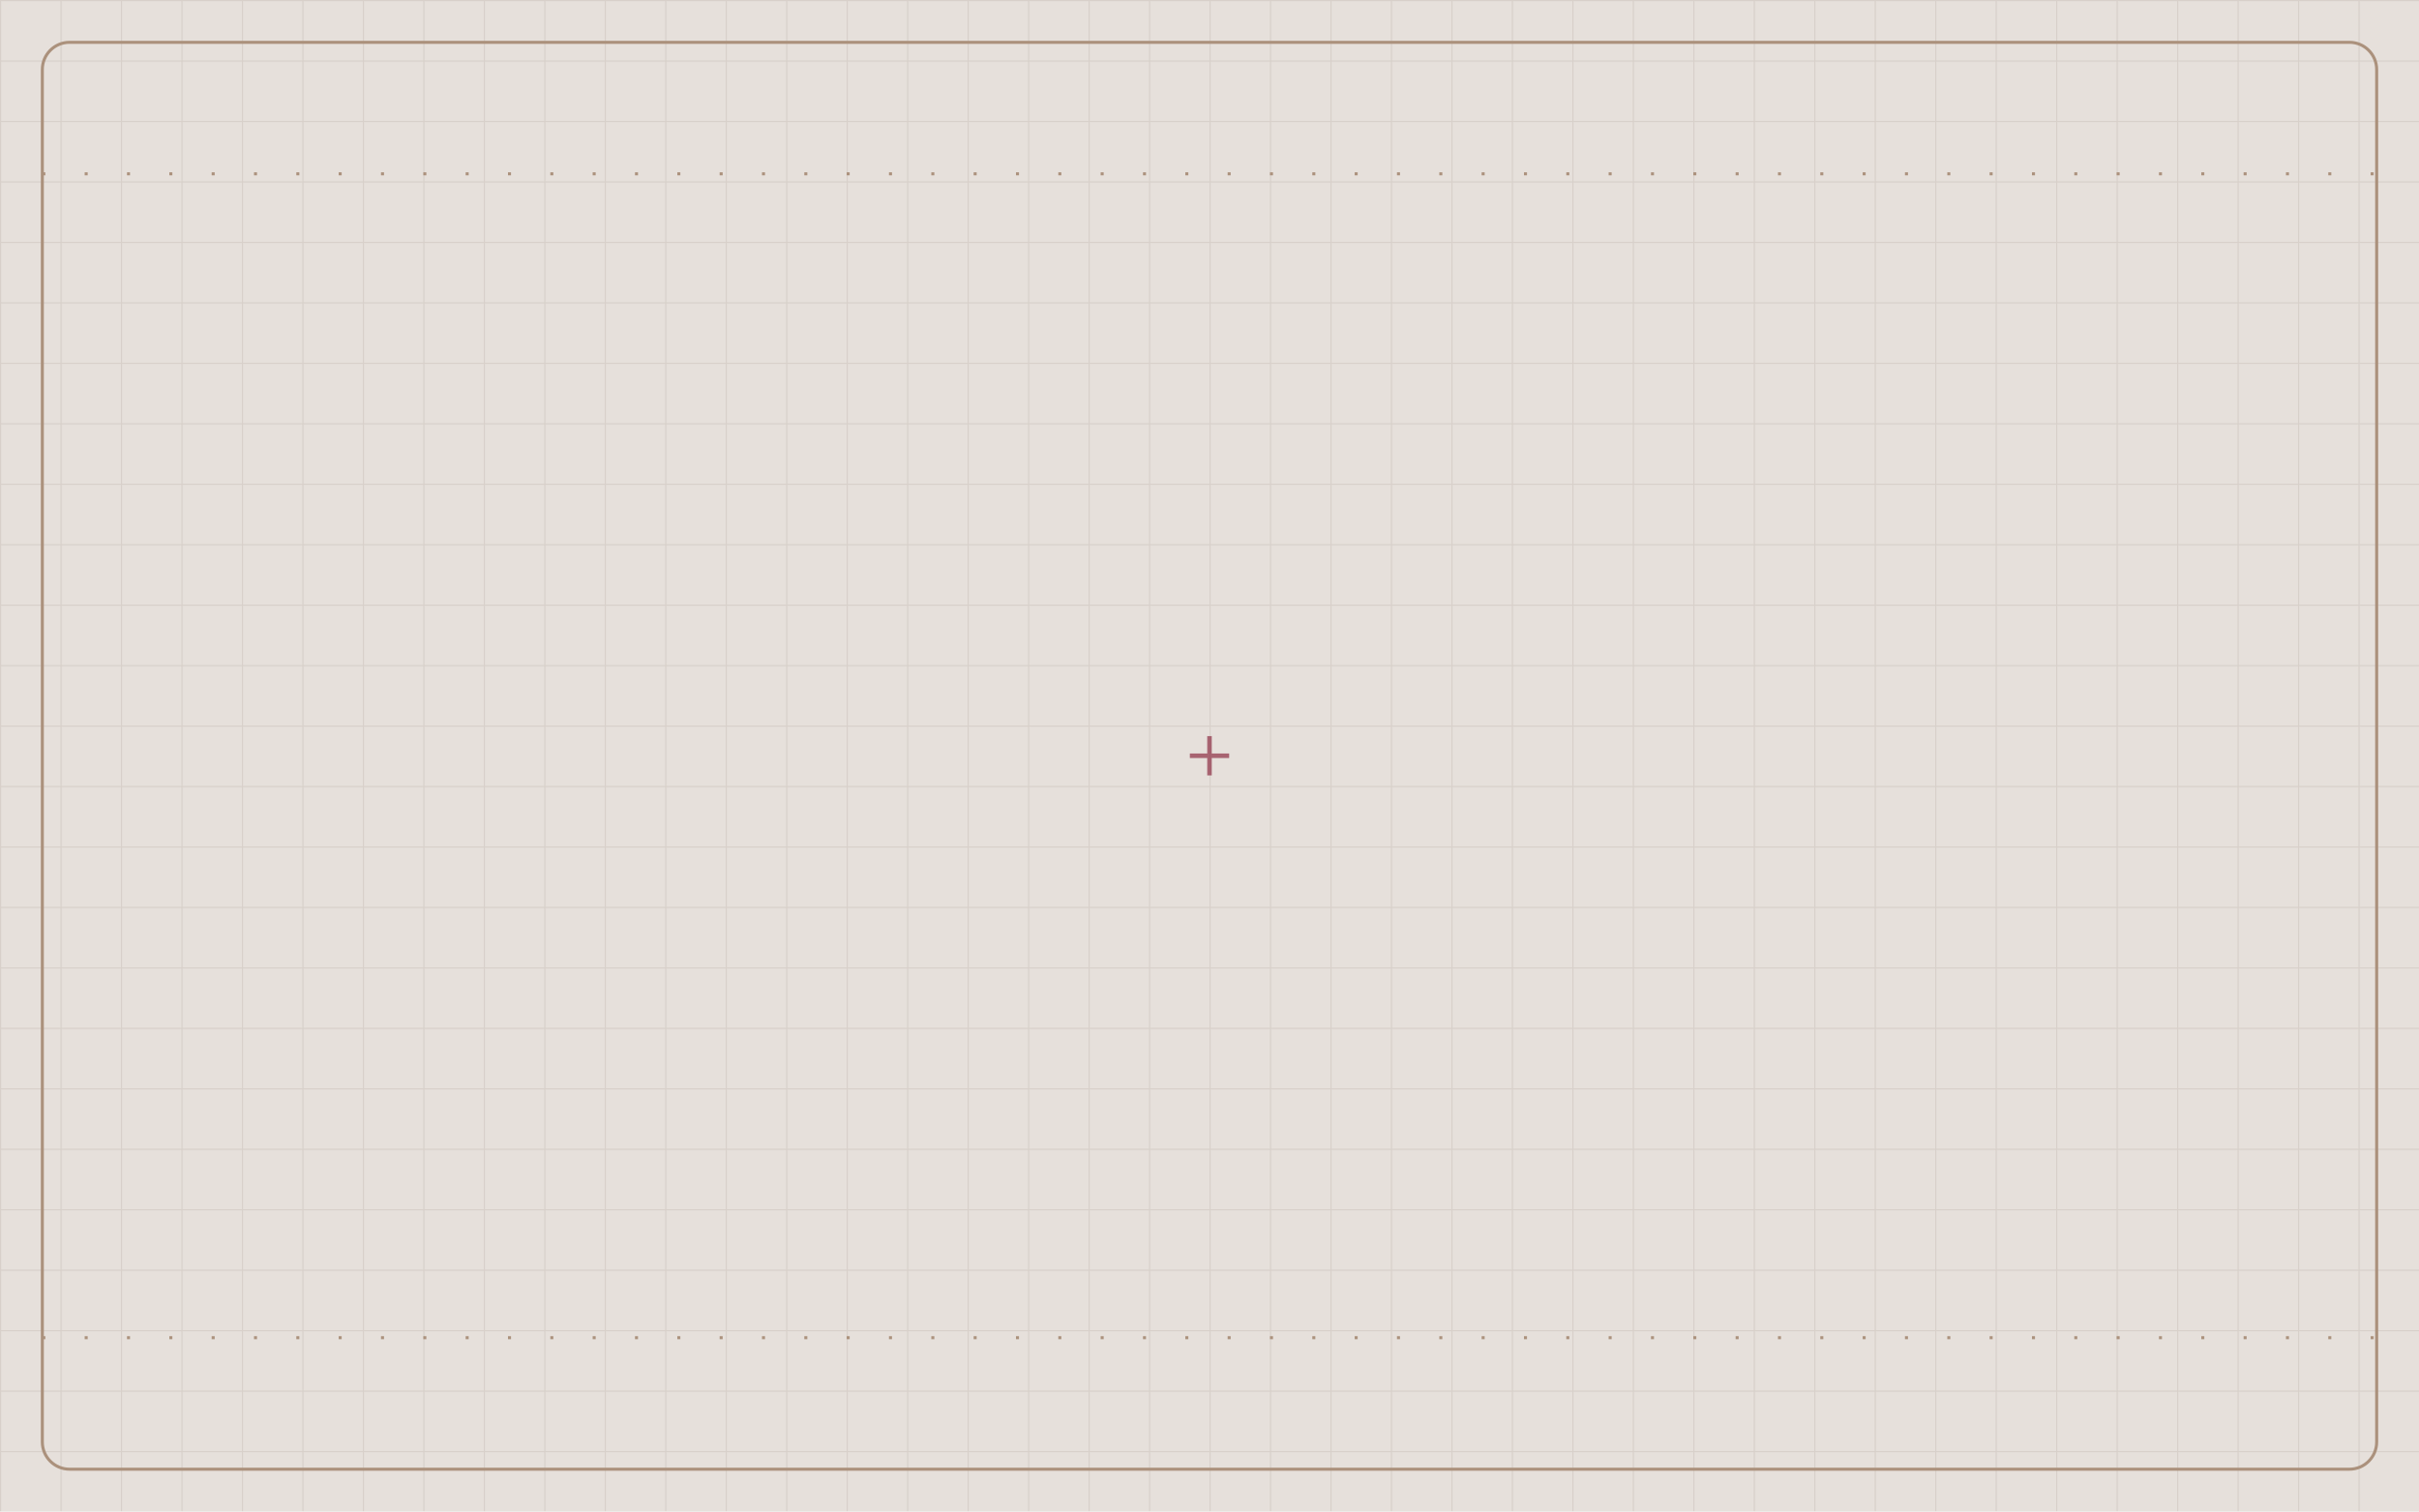
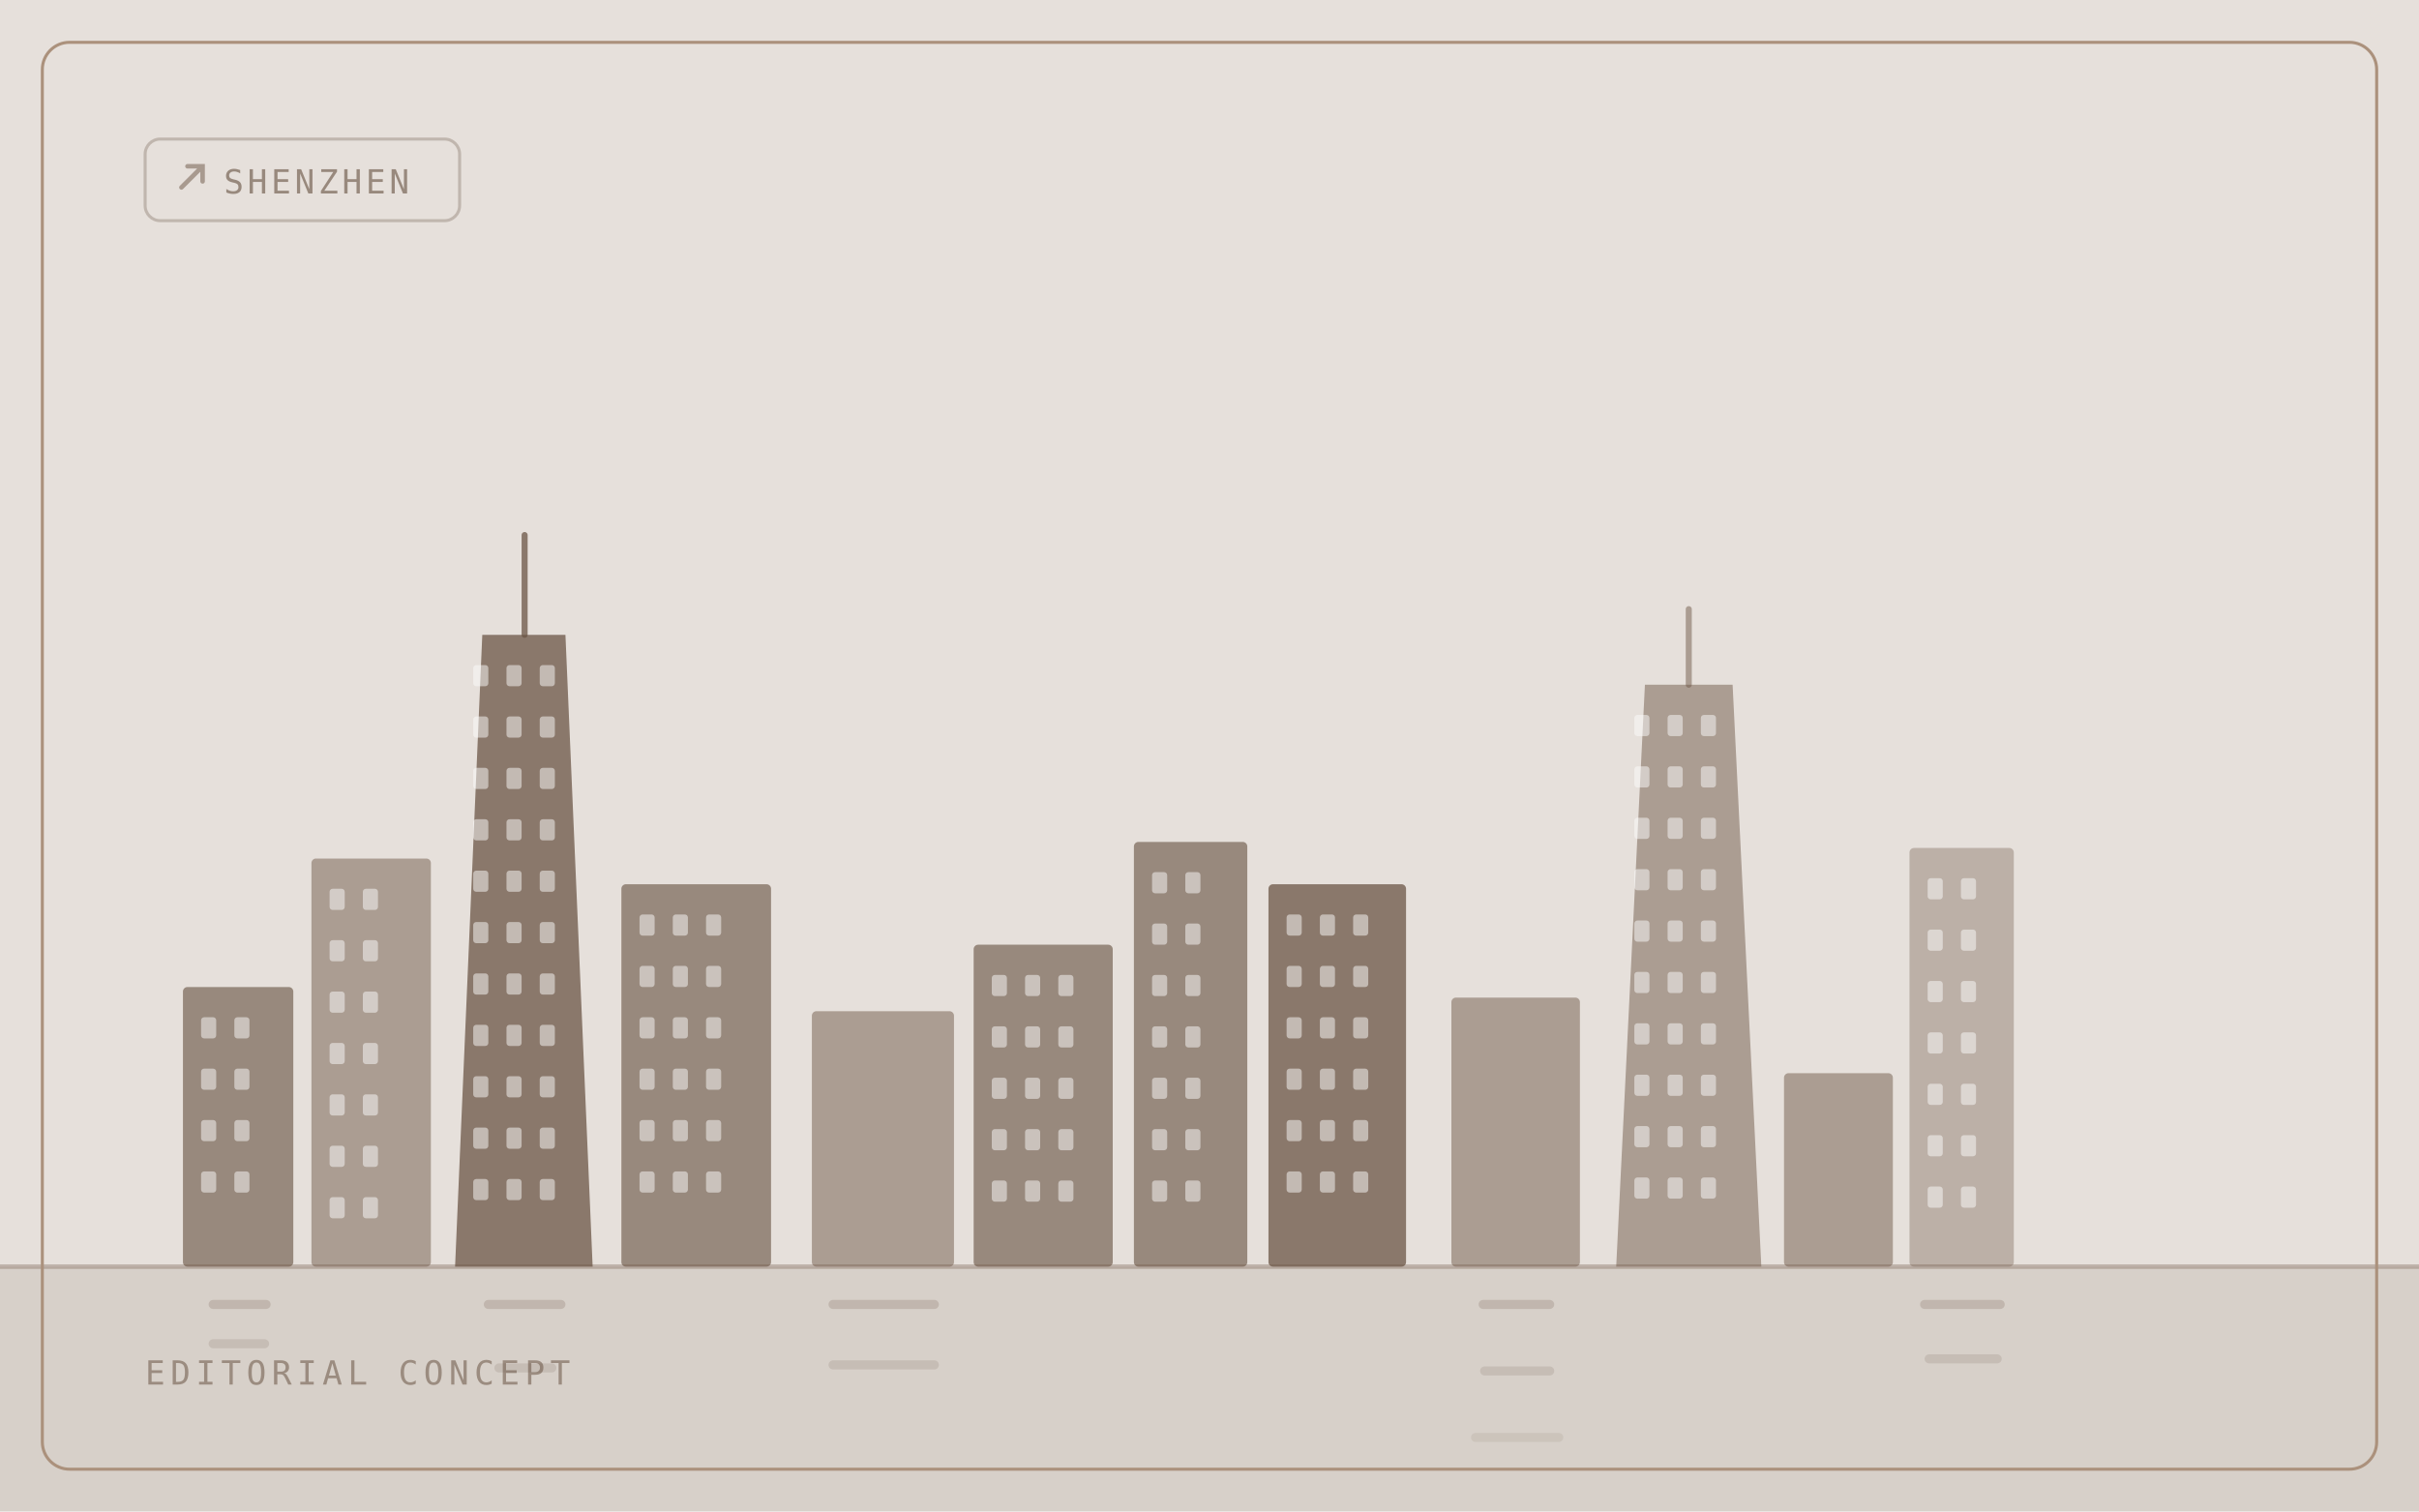
- <svg xmlns="http://www.w3.org/2000/svg" width="1600" height="1000" viewBox="0 0 1600 1000" role="presentation">
-   <defs>
-     <pattern id="ledger" width="40" height="40" patternUnits="userSpaceOnUse">
-       <path d="M40 0H0v40" fill="none" stroke="hsl(26 18% 34%)" stroke-opacity="0.11" stroke-width="1.5" />
-     </pattern>
-   </defs>
+ <svg xmlns="http://www.w3.org/2000/svg" width="1600" height="1000" viewBox="0 0 1600 1000" role="img" data-cover-art="skyline">
  <rect width="1600" height="1000" fill="hsl(26 18% 88%)" />
-   <rect width="1600" height="1000" fill="url(#ledger)" />
+   <rect x="121" y="653" width="73" height="185" rx="3" fill="hsl(26 22% 34%)" fill-opacity="0.62" />
+   <rect x="133" y="673" width="10" height="14" rx="2" fill="hsl(26 12% 99%)" fill-opacity="0.5" />
+   <rect x="133" y="707" width="10" height="14" rx="2" fill="hsl(26 12% 99%)" fill-opacity="0.5" />
+   <rect x="133" y="741" width="10" height="14" rx="2" fill="hsl(26 12% 99%)" fill-opacity="0.5" />
+   <rect x="133" y="775" width="10" height="14" rx="2" fill="hsl(26 12% 99%)" fill-opacity="0.5" />
+   <rect x="155" y="673" width="10" height="14" rx="2" fill="hsl(26 12% 99%)" fill-opacity="0.5" />
+   <rect x="155" y="707" width="10" height="14" rx="2" fill="hsl(26 12% 99%)" fill-opacity="0.5" />
+   <rect x="155" y="741" width="10" height="14" rx="2" fill="hsl(26 12% 99%)" fill-opacity="0.5" />
+   <rect x="155" y="775" width="10" height="14" rx="2" fill="hsl(26 12% 99%)" fill-opacity="0.5" />
+   <rect x="206" y="568" width="79" height="270" rx="3" fill="hsl(26 22% 34%)" fill-opacity="0.48" />
+   <rect x="218" y="588" width="10" height="14" rx="2" fill="hsl(26 12% 99%)" fill-opacity="0.5" />
+   <rect x="218" y="622" width="10" height="14" rx="2" fill="hsl(26 12% 99%)" fill-opacity="0.5" />
+   <rect x="218" y="656" width="10" height="14" rx="2" fill="hsl(26 12% 99%)" fill-opacity="0.5" />
+   <rect x="218" y="690" width="10" height="14" rx="2" fill="hsl(26 12% 99%)" fill-opacity="0.5" />
+   <rect x="218" y="724" width="10" height="14" rx="2" fill="hsl(26 12% 99%)" fill-opacity="0.5" />
+   <rect x="218" y="758" width="10" height="14" rx="2" fill="hsl(26 12% 99%)" fill-opacity="0.5" />
+   <rect x="218" y="792" width="10" height="14" rx="2" fill="hsl(26 12% 99%)" fill-opacity="0.5" />
+   <rect x="240" y="588" width="10" height="14" rx="2" fill="hsl(26 12% 99%)" fill-opacity="0.5" />
+   <rect x="240" y="622" width="10" height="14" rx="2" fill="hsl(26 12% 99%)" fill-opacity="0.5" />
+   <rect x="240" y="656" width="10" height="14" rx="2" fill="hsl(26 12% 99%)" fill-opacity="0.5" />
+   <rect x="240" y="690" width="10" height="14" rx="2" fill="hsl(26 12% 99%)" fill-opacity="0.5" />
+   <rect x="240" y="724" width="10" height="14" rx="2" fill="hsl(26 12% 99%)" fill-opacity="0.5" />
+   <rect x="240" y="758" width="10" height="14" rx="2" fill="hsl(26 12% 99%)" fill-opacity="0.5" />
+   <rect x="240" y="792" width="10" height="14" rx="2" fill="hsl(26 12% 99%)" fill-opacity="0.5" />
+   <polygon points="319 420 374 420 392 838 301 838" fill="hsl(26 22% 34%)" fill-opacity="0.74" />
+   <path d="M347 420v-66" fill="none" stroke="hsl(26 22% 34%)" stroke-width="4" stroke-opacity="0.74" stroke-linecap="round" />
+   <rect x="313" y="440" width="10" height="14" rx="2" fill="hsl(26 12% 99%)" fill-opacity="0.5" />
+   <rect x="313" y="474" width="10" height="14" rx="2" fill="hsl(26 12% 99%)" fill-opacity="0.5" />
+   <rect x="313" y="508" width="10" height="14" rx="2" fill="hsl(26 12% 99%)" fill-opacity="0.5" />
+   <rect x="313" y="542" width="10" height="14" rx="2" fill="hsl(26 12% 99%)" fill-opacity="0.5" />
+   <rect x="313" y="576" width="10" height="14" rx="2" fill="hsl(26 12% 99%)" fill-opacity="0.5" />
+   <rect x="313" y="610" width="10" height="14" rx="2" fill="hsl(26 12% 99%)" fill-opacity="0.5" />
+   <rect x="313" y="644" width="10" height="14" rx="2" fill="hsl(26 12% 99%)" fill-opacity="0.5" />
+   <rect x="313" y="678" width="10" height="14" rx="2" fill="hsl(26 12% 99%)" fill-opacity="0.5" />
+   <rect x="313" y="712" width="10" height="14" rx="2" fill="hsl(26 12% 99%)" fill-opacity="0.5" />
+   <rect x="313" y="746" width="10" height="14" rx="2" fill="hsl(26 12% 99%)" fill-opacity="0.5" />
+   <rect x="313" y="780" width="10" height="14" rx="2" fill="hsl(26 12% 99%)" fill-opacity="0.5" />
+   <rect x="335" y="440" width="10" height="14" rx="2" fill="hsl(26 12% 99%)" fill-opacity="0.5" />
+   <rect x="335" y="474" width="10" height="14" rx="2" fill="hsl(26 12% 99%)" fill-opacity="0.5" />
+   <rect x="335" y="508" width="10" height="14" rx="2" fill="hsl(26 12% 99%)" fill-opacity="0.5" />
+   <rect x="335" y="542" width="10" height="14" rx="2" fill="hsl(26 12% 99%)" fill-opacity="0.5" />
+   <rect x="335" y="576" width="10" height="14" rx="2" fill="hsl(26 12% 99%)" fill-opacity="0.5" />
+   <rect x="335" y="610" width="10" height="14" rx="2" fill="hsl(26 12% 99%)" fill-opacity="0.5" />
+   <rect x="335" y="644" width="10" height="14" rx="2" fill="hsl(26 12% 99%)" fill-opacity="0.5" />
+   <rect x="335" y="678" width="10" height="14" rx="2" fill="hsl(26 12% 99%)" fill-opacity="0.5" />
+   <rect x="335" y="712" width="10" height="14" rx="2" fill="hsl(26 12% 99%)" fill-opacity="0.5" />
+   <rect x="335" y="746" width="10" height="14" rx="2" fill="hsl(26 12% 99%)" fill-opacity="0.5" />
+   <rect x="335" y="780" width="10" height="14" rx="2" fill="hsl(26 12% 99%)" fill-opacity="0.5" />
+   <rect x="357" y="440" width="10" height="14" rx="2" fill="hsl(26 12% 99%)" fill-opacity="0.5" />
+   <rect x="357" y="474" width="10" height="14" rx="2" fill="hsl(26 12% 99%)" fill-opacity="0.5" />
+   <rect x="357" y="508" width="10" height="14" rx="2" fill="hsl(26 12% 99%)" fill-opacity="0.5" />
+   <rect x="357" y="542" width="10" height="14" rx="2" fill="hsl(26 12% 99%)" fill-opacity="0.5" />
+   <rect x="357" y="576" width="10" height="14" rx="2" fill="hsl(26 12% 99%)" fill-opacity="0.5" />
+   <rect x="357" y="610" width="10" height="14" rx="2" fill="hsl(26 12% 99%)" fill-opacity="0.5" />
+   <rect x="357" y="644" width="10" height="14" rx="2" fill="hsl(26 12% 99%)" fill-opacity="0.5" />
+   <rect x="357" y="678" width="10" height="14" rx="2" fill="hsl(26 12% 99%)" fill-opacity="0.5" />
+   <rect x="357" y="712" width="10" height="14" rx="2" fill="hsl(26 12% 99%)" fill-opacity="0.5" />
+   <rect x="357" y="746" width="10" height="14" rx="2" fill="hsl(26 12% 99%)" fill-opacity="0.5" />
+   <rect x="357" y="780" width="10" height="14" rx="2" fill="hsl(26 12% 99%)" fill-opacity="0.5" />
+   <rect x="411" y="585" width="99" height="253" rx="3" fill="hsl(26 22% 34%)" fill-opacity="0.62" />
+   <rect x="423" y="605" width="10" height="14" rx="2" fill="hsl(26 12% 99%)" fill-opacity="0.5" />
+   <rect x="423" y="639" width="10" height="14" rx="2" fill="hsl(26 12% 99%)" fill-opacity="0.5" />
+   <rect x="423" y="673" width="10" height="14" rx="2" fill="hsl(26 12% 99%)" fill-opacity="0.5" />
+   <rect x="423" y="707" width="10" height="14" rx="2" fill="hsl(26 12% 99%)" fill-opacity="0.5" />
+   <rect x="423" y="741" width="10" height="14" rx="2" fill="hsl(26 12% 99%)" fill-opacity="0.5" />
+   <rect x="423" y="775" width="10" height="14" rx="2" fill="hsl(26 12% 99%)" fill-opacity="0.5" />
+   <rect x="445" y="605" width="10" height="14" rx="2" fill="hsl(26 12% 99%)" fill-opacity="0.5" />
+   <rect x="445" y="639" width="10" height="14" rx="2" fill="hsl(26 12% 99%)" fill-opacity="0.5" />
+   <rect x="445" y="673" width="10" height="14" rx="2" fill="hsl(26 12% 99%)" fill-opacity="0.5" />
+   <rect x="445" y="707" width="10" height="14" rx="2" fill="hsl(26 12% 99%)" fill-opacity="0.5" />
+   <rect x="445" y="741" width="10" height="14" rx="2" fill="hsl(26 12% 99%)" fill-opacity="0.5" />
+   <rect x="445" y="775" width="10" height="14" rx="2" fill="hsl(26 12% 99%)" fill-opacity="0.5" />
+   <rect x="467" y="605" width="10" height="14" rx="2" fill="hsl(26 12% 99%)" fill-opacity="0.5" />
+   <rect x="467" y="639" width="10" height="14" rx="2" fill="hsl(26 12% 99%)" fill-opacity="0.5" />
+   <rect x="467" y="673" width="10" height="14" rx="2" fill="hsl(26 12% 99%)" fill-opacity="0.5" />
+   <rect x="467" y="707" width="10" height="14" rx="2" fill="hsl(26 12% 99%)" fill-opacity="0.5" />
+   <rect x="467" y="741" width="10" height="14" rx="2" fill="hsl(26 12% 99%)" fill-opacity="0.5" />
+   <rect x="467" y="775" width="10" height="14" rx="2" fill="hsl(26 12% 99%)" fill-opacity="0.5" />
+   <rect x="537" y="669" width="94" height="169" rx="3" fill="hsl(26 22% 34%)" fill-opacity="0.48" />
+   <rect x="644" y="625" width="92" height="213" rx="3" fill="hsl(26 22% 34%)" fill-opacity="0.62" />
+   <rect x="656" y="645" width="10" height="14" rx="2" fill="hsl(26 12% 99%)" fill-opacity="0.5" />
+   <rect x="656" y="679" width="10" height="14" rx="2" fill="hsl(26 12% 99%)" fill-opacity="0.5" />
+   <rect x="656" y="713" width="10" height="14" rx="2" fill="hsl(26 12% 99%)" fill-opacity="0.5" />
+   <rect x="656" y="747" width="10" height="14" rx="2" fill="hsl(26 12% 99%)" fill-opacity="0.5" />
+   <rect x="656" y="781" width="10" height="14" rx="2" fill="hsl(26 12% 99%)" fill-opacity="0.5" />
+   <rect x="678" y="645" width="10" height="14" rx="2" fill="hsl(26 12% 99%)" fill-opacity="0.5" />
+   <rect x="678" y="679" width="10" height="14" rx="2" fill="hsl(26 12% 99%)" fill-opacity="0.5" />
+   <rect x="678" y="713" width="10" height="14" rx="2" fill="hsl(26 12% 99%)" fill-opacity="0.5" />
+   <rect x="678" y="747" width="10" height="14" rx="2" fill="hsl(26 12% 99%)" fill-opacity="0.5" />
+   <rect x="678" y="781" width="10" height="14" rx="2" fill="hsl(26 12% 99%)" fill-opacity="0.5" />
+   <rect x="700" y="645" width="10" height="14" rx="2" fill="hsl(26 12% 99%)" fill-opacity="0.5" />
+   <rect x="700" y="679" width="10" height="14" rx="2" fill="hsl(26 12% 99%)" fill-opacity="0.5" />
+   <rect x="700" y="713" width="10" height="14" rx="2" fill="hsl(26 12% 99%)" fill-opacity="0.5" />
+   <rect x="700" y="747" width="10" height="14" rx="2" fill="hsl(26 12% 99%)" fill-opacity="0.5" />
+   <rect x="700" y="781" width="10" height="14" rx="2" fill="hsl(26 12% 99%)" fill-opacity="0.5" />
+   <rect x="750" y="557" width="75" height="281" rx="3" fill="hsl(26 22% 34%)" fill-opacity="0.62" />
+   <rect x="762" y="577" width="10" height="14" rx="2" fill="hsl(26 12% 99%)" fill-opacity="0.5" />
+   <rect x="762" y="611" width="10" height="14" rx="2" fill="hsl(26 12% 99%)" fill-opacity="0.5" />
+   <rect x="762" y="645" width="10" height="14" rx="2" fill="hsl(26 12% 99%)" fill-opacity="0.5" />
+   <rect x="762" y="679" width="10" height="14" rx="2" fill="hsl(26 12% 99%)" fill-opacity="0.5" />
+   <rect x="762" y="713" width="10" height="14" rx="2" fill="hsl(26 12% 99%)" fill-opacity="0.5" />
+   <rect x="762" y="747" width="10" height="14" rx="2" fill="hsl(26 12% 99%)" fill-opacity="0.5" />
+   <rect x="762" y="781" width="10" height="14" rx="2" fill="hsl(26 12% 99%)" fill-opacity="0.5" />
+   <rect x="784" y="577" width="10" height="14" rx="2" fill="hsl(26 12% 99%)" fill-opacity="0.5" />
+   <rect x="784" y="611" width="10" height="14" rx="2" fill="hsl(26 12% 99%)" fill-opacity="0.5" />
+   <rect x="784" y="645" width="10" height="14" rx="2" fill="hsl(26 12% 99%)" fill-opacity="0.5" />
+   <rect x="784" y="679" width="10" height="14" rx="2" fill="hsl(26 12% 99%)" fill-opacity="0.5" />
+   <rect x="784" y="713" width="10" height="14" rx="2" fill="hsl(26 12% 99%)" fill-opacity="0.5" />
+   <rect x="784" y="747" width="10" height="14" rx="2" fill="hsl(26 12% 99%)" fill-opacity="0.5" />
+   <rect x="784" y="781" width="10" height="14" rx="2" fill="hsl(26 12% 99%)" fill-opacity="0.5" />
+   <rect x="839" y="585" width="91" height="253" rx="3" fill="hsl(26 22% 34%)" fill-opacity="0.74" />
+   <rect x="851" y="605" width="10" height="14" rx="2" fill="hsl(26 12% 99%)" fill-opacity="0.5" />
+   <rect x="851" y="639" width="10" height="14" rx="2" fill="hsl(26 12% 99%)" fill-opacity="0.5" />
+   <rect x="851" y="673" width="10" height="14" rx="2" fill="hsl(26 12% 99%)" fill-opacity="0.5" />
+   <rect x="851" y="707" width="10" height="14" rx="2" fill="hsl(26 12% 99%)" fill-opacity="0.5" />
+   <rect x="851" y="741" width="10" height="14" rx="2" fill="hsl(26 12% 99%)" fill-opacity="0.5" />
+   <rect x="851" y="775" width="10" height="14" rx="2" fill="hsl(26 12% 99%)" fill-opacity="0.5" />
+   <rect x="873" y="605" width="10" height="14" rx="2" fill="hsl(26 12% 99%)" fill-opacity="0.5" />
+   <rect x="873" y="639" width="10" height="14" rx="2" fill="hsl(26 12% 99%)" fill-opacity="0.5" />
+   <rect x="873" y="673" width="10" height="14" rx="2" fill="hsl(26 12% 99%)" fill-opacity="0.5" />
+   <rect x="873" y="707" width="10" height="14" rx="2" fill="hsl(26 12% 99%)" fill-opacity="0.5" />
+   <rect x="873" y="741" width="10" height="14" rx="2" fill="hsl(26 12% 99%)" fill-opacity="0.5" />
+   <rect x="873" y="775" width="10" height="14" rx="2" fill="hsl(26 12% 99%)" fill-opacity="0.5" />
+   <rect x="895" y="605" width="10" height="14" rx="2" fill="hsl(26 12% 99%)" fill-opacity="0.5" />
+   <rect x="895" y="639" width="10" height="14" rx="2" fill="hsl(26 12% 99%)" fill-opacity="0.5" />
+   <rect x="895" y="673" width="10" height="14" rx="2" fill="hsl(26 12% 99%)" fill-opacity="0.5" />
+   <rect x="895" y="707" width="10" height="14" rx="2" fill="hsl(26 12% 99%)" fill-opacity="0.5" />
+   <rect x="895" y="741" width="10" height="14" rx="2" fill="hsl(26 12% 99%)" fill-opacity="0.5" />
+   <rect x="895" y="775" width="10" height="14" rx="2" fill="hsl(26 12% 99%)" fill-opacity="0.5" />
+   <rect x="960" y="660" width="85" height="178" rx="3" fill="hsl(26 22% 34%)" fill-opacity="0.48" />
+   <polygon points="1088 453 1146 453 1165 838 1069 838" fill="hsl(26 22% 34%)" fill-opacity="0.48" />
+   <path d="M1117 453v-50" fill="none" stroke="hsl(26 22% 34%)" stroke-width="4" stroke-opacity="0.48" stroke-linecap="round" />
+   <rect x="1081" y="473" width="10" height="14" rx="2" fill="hsl(26 12% 99%)" fill-opacity="0.5" />
+   <rect x="1081" y="507" width="10" height="14" rx="2" fill="hsl(26 12% 99%)" fill-opacity="0.5" />
+   <rect x="1081" y="541" width="10" height="14" rx="2" fill="hsl(26 12% 99%)" fill-opacity="0.5" />
+   <rect x="1081" y="575" width="10" height="14" rx="2" fill="hsl(26 12% 99%)" fill-opacity="0.5" />
+   <rect x="1081" y="609" width="10" height="14" rx="2" fill="hsl(26 12% 99%)" fill-opacity="0.5" />
+   <rect x="1081" y="643" width="10" height="14" rx="2" fill="hsl(26 12% 99%)" fill-opacity="0.5" />
+   <rect x="1081" y="677" width="10" height="14" rx="2" fill="hsl(26 12% 99%)" fill-opacity="0.5" />
+   <rect x="1081" y="711" width="10" height="14" rx="2" fill="hsl(26 12% 99%)" fill-opacity="0.5" />
+   <rect x="1081" y="745" width="10" height="14" rx="2" fill="hsl(26 12% 99%)" fill-opacity="0.5" />
+   <rect x="1081" y="779" width="10" height="14" rx="2" fill="hsl(26 12% 99%)" fill-opacity="0.5" />
+   <rect x="1103" y="473" width="10" height="14" rx="2" fill="hsl(26 12% 99%)" fill-opacity="0.5" />
+   <rect x="1103" y="507" width="10" height="14" rx="2" fill="hsl(26 12% 99%)" fill-opacity="0.5" />
+   <rect x="1103" y="541" width="10" height="14" rx="2" fill="hsl(26 12% 99%)" fill-opacity="0.5" />
+   <rect x="1103" y="575" width="10" height="14" rx="2" fill="hsl(26 12% 99%)" fill-opacity="0.5" />
+   <rect x="1103" y="609" width="10" height="14" rx="2" fill="hsl(26 12% 99%)" fill-opacity="0.5" />
+   <rect x="1103" y="643" width="10" height="14" rx="2" fill="hsl(26 12% 99%)" fill-opacity="0.5" />
+   <rect x="1103" y="677" width="10" height="14" rx="2" fill="hsl(26 12% 99%)" fill-opacity="0.5" />
+   <rect x="1103" y="711" width="10" height="14" rx="2" fill="hsl(26 12% 99%)" fill-opacity="0.5" />
+   <rect x="1103" y="745" width="10" height="14" rx="2" fill="hsl(26 12% 99%)" fill-opacity="0.5" />
+   <rect x="1103" y="779" width="10" height="14" rx="2" fill="hsl(26 12% 99%)" fill-opacity="0.5" />
+   <rect x="1125" y="473" width="10" height="14" rx="2" fill="hsl(26 12% 99%)" fill-opacity="0.5" />
+   <rect x="1125" y="507" width="10" height="14" rx="2" fill="hsl(26 12% 99%)" fill-opacity="0.5" />
+   <rect x="1125" y="541" width="10" height="14" rx="2" fill="hsl(26 12% 99%)" fill-opacity="0.5" />
+   <rect x="1125" y="575" width="10" height="14" rx="2" fill="hsl(26 12% 99%)" fill-opacity="0.5" />
+   <rect x="1125" y="609" width="10" height="14" rx="2" fill="hsl(26 12% 99%)" fill-opacity="0.5" />
+   <rect x="1125" y="643" width="10" height="14" rx="2" fill="hsl(26 12% 99%)" fill-opacity="0.5" />
+   <rect x="1125" y="677" width="10" height="14" rx="2" fill="hsl(26 12% 99%)" fill-opacity="0.5" />
+   <rect x="1125" y="711" width="10" height="14" rx="2" fill="hsl(26 12% 99%)" fill-opacity="0.5" />
+   <rect x="1125" y="745" width="10" height="14" rx="2" fill="hsl(26 12% 99%)" fill-opacity="0.5" />
+   <rect x="1125" y="779" width="10" height="14" rx="2" fill="hsl(26 12% 99%)" fill-opacity="0.5" />
+   <rect x="1180" y="710" width="72" height="128" rx="3" fill="hsl(26 22% 34%)" fill-opacity="0.48" />
+   <rect x="1263" y="561" width="69" height="277" rx="3" fill="hsl(26 22% 34%)" fill-opacity="0.34" />
+   <rect x="1275" y="581" width="10" height="14" rx="2" fill="hsl(26 12% 99%)" fill-opacity="0.5" />
+   <rect x="1275" y="615" width="10" height="14" rx="2" fill="hsl(26 12% 99%)" fill-opacity="0.5" />
+   <rect x="1275" y="649" width="10" height="14" rx="2" fill="hsl(26 12% 99%)" fill-opacity="0.5" />
+   <rect x="1275" y="683" width="10" height="14" rx="2" fill="hsl(26 12% 99%)" fill-opacity="0.5" />
+   <rect x="1275" y="717" width="10" height="14" rx="2" fill="hsl(26 12% 99%)" fill-opacity="0.5" />
+   <rect x="1275" y="751" width="10" height="14" rx="2" fill="hsl(26 12% 99%)" fill-opacity="0.5" />
+   <rect x="1275" y="785" width="10" height="14" rx="2" fill="hsl(26 12% 99%)" fill-opacity="0.5" />
+   <rect x="1297" y="581" width="10" height="14" rx="2" fill="hsl(26 12% 99%)" fill-opacity="0.5" />
+   <rect x="1297" y="615" width="10" height="14" rx="2" fill="hsl(26 12% 99%)" fill-opacity="0.5" />
+   <rect x="1297" y="649" width="10" height="14" rx="2" fill="hsl(26 12% 99%)" fill-opacity="0.5" />
+   <rect x="1297" y="683" width="10" height="14" rx="2" fill="hsl(26 12% 99%)" fill-opacity="0.5" />
+   <rect x="1297" y="717" width="10" height="14" rx="2" fill="hsl(26 12% 99%)" fill-opacity="0.5" />
+   <rect x="1297" y="751" width="10" height="14" rx="2" fill="hsl(26 12% 99%)" fill-opacity="0.5" />
+   <rect x="1297" y="785" width="10" height="14" rx="2" fill="hsl(26 12% 99%)" fill-opacity="0.5" />
+   <rect x="0" y="838" width="1600" height="162" rx="0" fill="hsl(26 22% 34%)" fill-opacity="0.12" />
+   <path d="M0 838h1600" stroke="hsl(26 22% 34%)" stroke-opacity="0.32" stroke-width="3" />
+   <rect x="138" y="860" width="41" height="6" rx="3" fill="hsl(26 22% 34%)" fill-opacity="0.2" />
+   <rect x="138" y="886" width="40" height="6" rx="3" fill="hsl(26 22% 34%)" fill-opacity="0.15" />
+   <rect x="320" y="860" width="54" height="6" rx="3" fill="hsl(26 22% 34%)" fill-opacity="0.2" />
+   <rect x="327" y="902" width="41" height="6" rx="3" fill="hsl(26 22% 34%)" fill-opacity="0.15" />
+   <rect x="548" y="860" width="73" height="6" rx="3" fill="hsl(26 22% 34%)" fill-opacity="0.2" />
+   <rect x="548" y="900" width="73" height="6" rx="3" fill="hsl(26 22% 34%)" fill-opacity="0.15" />
+   <rect x="978" y="860" width="50" height="6" rx="3" fill="hsl(26 22% 34%)" fill-opacity="0.2" />
+   <rect x="979" y="904" width="49" height="6" rx="3" fill="hsl(26 22% 34%)" fill-opacity="0.15" />
+   <rect x="973" y="948" width="61" height="6" rx="3" fill="hsl(26 22% 34%)" fill-opacity="0.1" />
+   <rect x="1270" y="860" width="56" height="6" rx="3" fill="hsl(26 22% 34%)" fill-opacity="0.2" />
+   <rect x="1273" y="896" width="51" height="6" rx="3" fill="hsl(26 22% 34%)" fill-opacity="0.15" />
+   <rect x="96" y="92" width="208" height="54" rx="10" fill="none" stroke="hsl(26 22% 34%)" stroke-opacity="0.3" stroke-width="2" />
+   <path d="M120 124l14-14M124 110h10v10" fill="none" stroke="hsl(26 22% 34%)" stroke-width="3" stroke-opacity="0.5" stroke-linecap="round" />
+   <text x="148" y="128" fill="hsl(26 22% 34%)" fill-opacity="0.62" font-family="ui-monospace, SFMono-Regular, Menlo, monospace" font-size="22" letter-spacing="2.4">SHENZHEN</text>
  <rect x="28" y="28" width="1544" height="944" fill="none" stroke="hsl(26 22% 58%)" stroke-width="2" rx="18" />
-   <line x1="28" y1="115" x2="1572" y2="115" stroke="hsl(26 22% 58%)" stroke-width="2" stroke-dasharray="2 26" />
-   <line x1="28" y1="885" x2="1572" y2="885" stroke="hsl(26 22% 58%)" stroke-width="2" stroke-dasharray="2 26" />
-   <path d="M787 500h26M800 487v26" stroke="#8e2f45" stroke-opacity="0.7" stroke-width="3" />
+   <text x="96" y="916" fill="hsl(26 22% 34%)" fill-opacity="0.55" font-family="ui-monospace, SFMono-Regular, Menlo, monospace" font-size="22" letter-spacing="3.5">EDITORIAL CONCEPT</text>
</svg>
